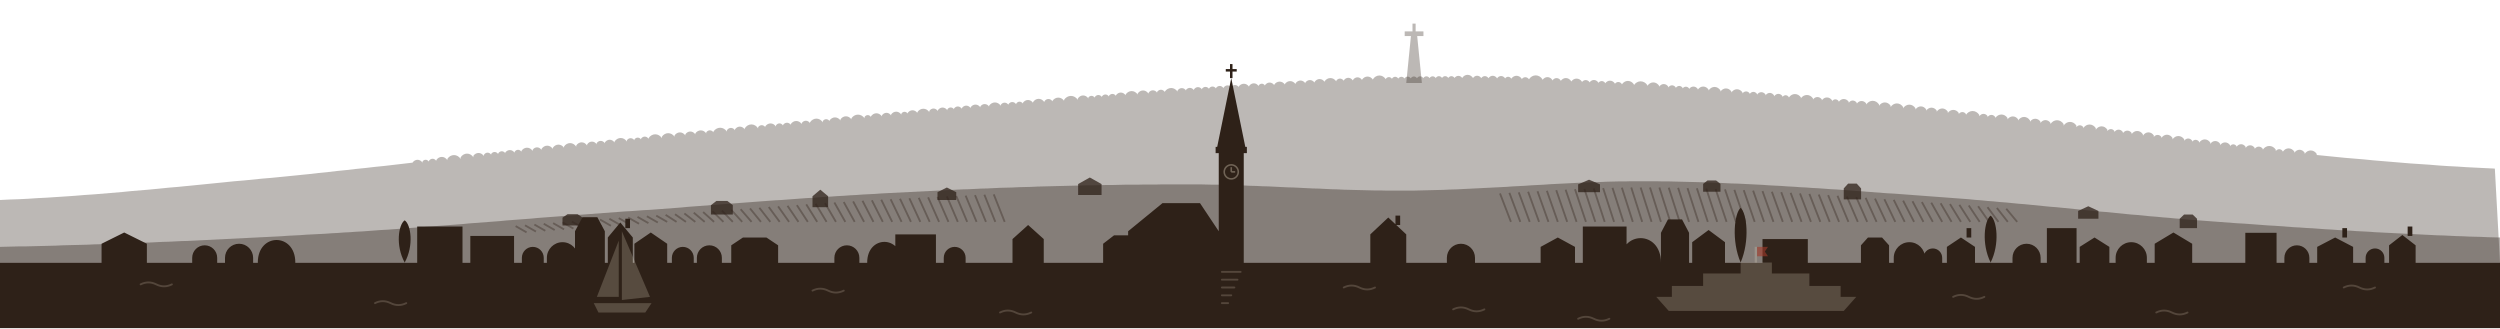
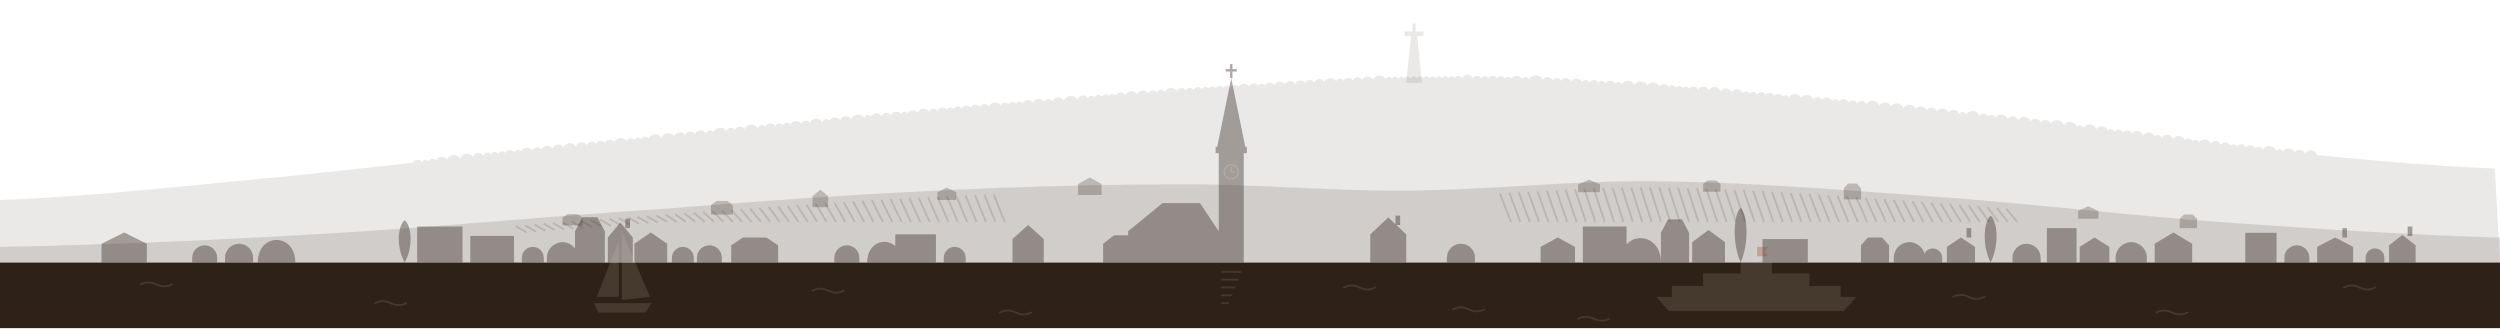
<svg xmlns="http://www.w3.org/2000/svg" viewBox="0 0 1600 210" preserveAspectRatio="xMidYMax slice">
-   <path d="M0,128 L0,128 L6,127.7 L12,127.5 L18,127.2 L24,126.8 L30,126.5 L36,126.1 L42,125.7 L48,125.3 L54,124.8 L60,124.4 L66,123.9 L72,123.4 L78,122.9 L84,122.3 L90,121.8 L96,121.3 L102,120.7 L108,120.1 L114,119.6 L120,119 L126,118.4 L132,117.8 L138,117.2 L144,116.6 L150,116 L156,115.5 L162,114.9 L168,114.3 L174,113.8 L180,113.2 L186,112.6 L192,112 L198,111.4 L204,110.7 L210,110.1 L216,109.4 L222,108.8 L228,108.1 L234,107.5 L240,106.8 L246,106.2 L252,105.5 L258,104.8 L264,104.1 a4,4.6 0 0 1 6.4,0 L270.4,103.4 a2.5,2.9 0 0 1 4,0 L274.5,103 a2.9,3.4 0 0 1 4.7,0 L279.2,102.5 a4.4,5.1 0 0 1 7.1,0 L286.3,101.7 a5.3,6.1 0 0 1 8.5,0 L294.8,100.7 a5.1,5.9 0 0 1 8.2,0 L302.9,99.8 a4.2,4.8 0 0 1 6.7,0 L309.7,99.1 a2.9,3.4 0 0 1 4.7,0 L314.3,98.6 a2.8,3.3 0 0 1 4.5,0 L318.9,98.1 a2.8,3.2 0 0 1 4.5,0 L323.3,97.7 a3.8,4.3 0 0 1 6,0 L329.4,97.1 a2.7,3.1 0 0 1 4.3,0 L333.7,96.6 a4.5,5.2 0 0 1 7.2,0 L340.9,95.9 a3.5,4 0 0 1 5.6,0 L346.6,95.3 a4.5,5.2 0 0 1 7.2,0 L353.8,94.6 a4.5,5.1 0 0 1 7.2,0 L360.9,93.9 a4.9,5.7 0 0 1 7.9,0 L368.8,93.1 a4.3,5 0 0 1 6.9,0 L375.8,92.4 a3.8,4.4 0 0 1 6.1,0 L381.8,91.7 a3.3,3.8 0 0 1 5.3,0 L387.1,91.2 a3.9,4.5 0 0 1 6.2,0 L393.3,90.6 a4.9,5.6 0 0 1 7.9,0 L401.2,89.8 a3,3.4 0 0 1 4.8,0 L406,89.3 a2.7,3.1 0 0 1 4.3,0 L410.2,88.9 a3,3.5 0 0 1 4.9,0 L415.1,88.4 a5.3,6.1 0 0 1 8.5,0 L423.6,87.5 a5.1,5.8 0 0 1 8.1,0 L431.7,86.7 a4.3,4.9 0 0 1 6.9,0 L438.6,86 a4,4.6 0 0 1 6.4,0 L445,85.4 a4.4,5 0 0 1 7,0 L452,84.7 a2.9,3.3 0 0 1 4.6,0 L456.6,84.2 a5.4,6.2 0 0 1 8.6,0 L465.2,83.4 a3.2,3.7 0 0 1 5.2,0 L470.4,82.8 a3.9,4.5 0 0 1 6.2,0 L476.6,82.2 a5.3,6.2 0 0 1 8.6,0 L485.2,81.4 a2.9,3.3 0 0 1 4.6,0 L489.7,81 a4.3,5 0 0 1 6.9,0 L496.6,80.3 a2.8,3.3 0 0 1 4.5,0 L501.2,79.9 a3.1,3.5 0 0 1 4.9,0 L506.1,79.4 a4.4,5 0 0 1 7,0 L513.1,78.8 a3.3,3.8 0 0 1 5.3,0 L518.4,78.3 a5.1,5.9 0 0 1 8.2,0 L526.6,77.5 a2.7,3.1 0 0 1 4.3,0 L530.9,77.1 a4.4,5 0 0 1 7,0 L537.9,76.4 a4.4,5 0 0 1 7,0 L544.9,75.7 a5.3,6 0 0 1 8.4,0 L553.3,74.9 a2.5,2.9 0 0 1 4.1,0 L557.4,74.5 a4.4,5.1 0 0 1 7,0 L564.4,73.9 a3.7,4.3 0 0 1 5.9,0 L570.3,73.3 a4.1,4.7 0 0 1 6.5,0 L576.9,72.7 a2.5,2.9 0 0 1 4,0 L580.9,72.3 a3.9,4.4 0 0 1 6.2,0 L587.1,71.8 a4.8,5.5 0 0 1 7.7,0 L594.7,71.1 a3.4,4 0 0 1 5.5,0 L600.2,70.6 a3.8,4.4 0 0 1 6.1,0 L606.3,70 a2.7,3.1 0 0 1 4.3,0 L610.5,69.6 a3.1,3.6 0 0 1 5,0 L615.6,69.2 a3.5,4 0 0 1 5.6,0 L621.2,68.7 a3.9,4.5 0 0 1 6.2,0 L627.4,68.2 a3.5,4 0 0 1 5.6,0 L633,67.7 a4.7,5.4 0 0 1 7.5,0 L640.5,67.1 a3.1,3.6 0 0 1 4.9,0 L645.4,66.7 a3.1,3.6 0 0 1 4.9,0 L650.4,66.3 a2.6,3 0 0 1 4.2,0 L654.6,65.9 a4.1,4.7 0 0 1 6.6,0 L661.1,65.4 a4.5,5.2 0 0 1 7.3,0 L668.4,64.9 a3.2,3.7 0 0 1 5.2,0 L673.6,64.5 a4.7,5.3 0 0 1 7.4,0 L681,63.9 a5.5,6.3 0 0 1 8.8,0 L689.8,63.1 a4.2,4.9 0 0 1 6.8,0 L696.5,62.5 a2.6,3 0 0 1 4.1,0 L700.7,62.1 a2.8,3.2 0 0 1 4.5,0 L705.2,61.8 a2.8,3.3 0 0 1 4.5,0 L709.7,61.4 a2.8,3.2 0 0 1 4.5,0 L714.2,61 a3.9,4.5 0 0 1 6.2,0 L720.4,60.5 a4.8,5.5 0 0 1 7.7,0 L728.1,59.9 a4.3,5 0 0 1 6.9,0 L735.1,59.4 a3.4,3.9 0 0 1 5.5,0 L740.5,58.9 a3.1,3.6 0 0 1 5,0 L745.5,58.6 a5.1,5.8 0 0 1 8.1,0 L753.6,58 a3.4,3.9 0 0 1 5.5,0 L759,57.6 a3.2,3.6 0 0 1 5,0 L764.1,57.3 a3.2,3.7 0 0 1 5.2,0 L769.2,56.9 a2.9,3.3 0 0 1 4.6,0 L773.8,56.6 a2.8,3.2 0 0 1 4.4,0 L778.2,56.4 a3,3.5 0 0 1 4.8,0 L783.1,56.1 a3.2,3.7 0 0 1 5.1,0 L788.1,55.7 a2.9,3.3 0 0 1 4.6,0 L792.7,55.5 a4.2,4.8 0 0 1 6.7,0 L799.4,55.1 a3.8,4.4 0 0 1 6.1,0 L805.5,54.8 a2.5,2.9 0 0 1 4.1,0 L809.6,54.5 a3.7,4.2 0 0 1 5.9,0 L815.5,54.2 a4.3,4.9 0 0 1 6.9,0 L822.3,53.8 a4.3,4.9 0 0 1 6.8,0 L829.2,53.3 a3.9,4.5 0 0 1 6.2,0 L835.4,52.9 a3.7,4.2 0 0 1 5.9,0 L841.3,52.5 a4,4.6 0 0 1 6.5,0 L847.7,52.1 a4.7,5.4 0 0 1 7.5,0 L855.2,51.7 a3,3.5 0 0 1 4.8,0 L860,51.5 a3.6,4.2 0 0 1 5.8,0 L865.9,51.2 a3.6,4.2 0 0 1 5.8,0 L871.7,51 a4.4,5.1 0 0 1 7,0 L878.7,50.7 a5.1,5.9 0 0 1 8.2,0 L886.9,50.5 a2.5,2.9 0 0 1 4,0 L890.9,50.3 a2.5,2.9 0 0 1 4,0 L894.9,50.3 a2.5,2.9 0 0 1 4,0 L898.9,50.2 a2.5,2.9 0 0 1 4,0 L902.9,50.1 a2.5,2.9 0 0 1 4,0 L906.9,50 a2.5,2.9 0 0 1 4,0 L910.9,50 a2.5,2.9 0 0 1 4,0 L914.9,50 a2.5,2.9 0 0 1 4,0 L918.9,49.9 a2.5,2.9 0 0 1 4,0 L922.9,49.9 a2.5,2.9 0 0 1 4,0 L926.9,49.9 a2.5,2.9 0 0 1 4,0 L930.9,49.9 a3.1,3.5 0 0 1 4.9,0 L935.8,49.9 a4.3,5 0 0 1 6.9,0 L942.7,50 a3.3,3.8 0 0 1 5.3,0 L948,50 a2.9,3.3 0 0 1 4.6,0 L952.6,50.1 a3.4,3.9 0 0 1 5.5,0 L958.1,50.2 a3.2,3.7 0 0 1 5.2,0 L963.2,50.3 a2.5,2.9 0 0 1 4,0 L967.2,50.4 a4.2,4.8 0 0 1 6.7,0 L973.9,50.7 a2.9,3.3 0 0 1 4.6,0 L978.5,50.8 a5.4,6.3 0 0 1 8.7,0 L987.2,51.2 a3.9,4.5 0 0 1 6.3,0 L993.5,51.6 a3.3,3.8 0 0 1 5.4,0 L998.8,51.9 a4.2,4.9 0 0 1 6.7,0 L1005.6,52.2 a4.3,4.9 0 0 1 6.8,0 L1012.4,52.6 a3.1,3.5 0 0 1 4.9,0 L1017.3,52.8 a3.5,4 0 0 1 5.6,0 L1022.9,53.1 a2.8,3.2 0 0 1 4.4,0 L1027.3,53.4 a3.9,4.5 0 0 1 6.2,0 L1033.5,53.7 a2.8,3.2 0 0 1 4.4,0 L1038,54 a4.8,5.5 0 0 1 7.7,0 L1045.7,54.5 a5.4,6.2 0 0 1 8.6,0 L1054.3,55 a4.7,5.5 0 0 1 7.6,0 L1061.9,55.5 a3.6,4.2 0 0 1 5.8,0 L1067.7,56 a3,3.5 0 0 1 4.8,0 L1072.5,56.3 a2.7,3.1 0 0 1 4.4,0 L1076.9,56.6 a2.6,2.9 0 0 1 4.1,0 L1081,57 a3.5,4 0 0 1 5.6,0 L1086.6,57.4 a4.3,5 0 0 1 6.9,0 L1093.5,57.9 a4.7,5.5 0 0 1 7.6,0 L1101.1,58.6 a4.4,5.1 0 0 1 7,0 L1108.1,59.2 a4.4,5.1 0 0 1 7.1,0 L1115.2,59.8 a2.9,3.3 0 0 1 4.6,0 L1119.8,60.2 a2.9,3.4 0 0 1 4.7,0 L1124.5,60.6 a3.4,3.9 0 0 1 5.5,0 L1129.9,61.1 a3.4,4 0 0 1 5.5,0 L1135.5,61.6 a3.3,3.8 0 0 1 5.3,0 L1140.8,62.1 a2.5,2.9 0 0 1 4,0 L1144.9,62.4 a4.8,5.5 0 0 1 7.7,0 L1152.5,63 a4.9,5.6 0 0 1 7.8,0 L1160.3,63.7 a3.6,4.1 0 0 1 5.7,0 L1166,64.2 a4.1,4.7 0 0 1 6.5,0 L1172.5,64.8 a2.7,3.1 0 0 1 4.3,0 L1176.8,65.2 a4,4.6 0 0 1 6.4,0 L1183.2,65.8 a3.2,3.7 0 0 1 5.1,0 L1188.4,66.3 a3.8,4.3 0 0 1 6,0 L1194.4,66.9 a5.1,5.9 0 0 1 8.2,0 L1202.6,67.7 a4.6,5.3 0 0 1 7.4,0 L1210,68.5 a5,5.8 0 0 1 8,0 L1218,69.3 a4.9,5.7 0 0 1 7.9,0 L1225.9,70.1 a4.3,5 0 0 1 6.9,0 L1232.8,70.8 a4.2,4.8 0 0 1 6.7,0 L1239.5,71.5 a4.4,5.1 0 0 1 7.1,0 L1246.6,72.3 a4.4,5 0 0 1 7,0 L1253.6,73 a2.9,3.3 0 0 1 4.6,0 L1258.2,73.5 a5.3,6.1 0 0 1 8.5,0 L1266.8,74.4 a3.3,3.8 0 0 1 5.3,0 L1272,75 a3.1,3.6 0 0 1 5,0 L1277,75.5 a4.9,5.6 0 0 1 7.8,0 L1284.8,76.4 a4.3,4.9 0 0 1 6.8,0 L1291.6,77.1 a4.7,5.5 0 0 1 7.6,0 L1299.2,77.9 a4.2,4.8 0 0 1 6.7,0 L1305.9,78.7 a4,4.6 0 0 1 6.4,0 L1312.3,79.4 a5.2,6 0 0 1 8.4,0 L1320.7,80.4 a5.1,5.9 0 0 1 8.2,0 L1328.9,81.4 a2.8,3.2 0 0 1 4.4,0 L1333.3,82 a5,5.8 0 0 1 8,0 L1341.3,83 a4.6,5.3 0 0 1 7.4,0 L1348.7,83.9 a2.8,3.2 0 0 1 4.5,0 L1353.2,84.5 a3.4,3.9 0 0 1 5.4,0 L1358.7,85.2 a3.5,4 0 0 1 5.6,0 L1364.2,85.9 a4.5,5.2 0 0 1 7.2,0 L1371.5,86.8 a4.3,5 0 0 1 7,0 L1378.4,87.7 a3.1,3.5 0 0 1 4.9,0 L1383.3,88.3 a4.4,5.1 0 0 1 7.1,0 L1390.4,89.2 a4.7,5.4 0 0 1 7.5,0 L1397.9,90.1 a3.2,3.7 0 0 1 5.1,0 L1403,90.7 a2.8,3.2 0 0 1 4.4,0 L1407.5,91.3 a4.4,5.1 0 0 1 7.1,0 L1414.6,92.1 a3.9,4.5 0 0 1 6.3,0 L1420.9,92.9 a4,4.6 0 0 1 6.3,0 L1427.2,93.6 a2.6,3 0 0 1 4.2,0 L1431.4,94 a3.6,4.2 0 0 1 5.8,0 L1437.2,94.7 a3.6,4.2 0 0 1 5.8,0 L1443,95.3 a3.3,3.8 0 0 1 5.2,0 L1448.2,95.8 a5.2,6 0 0 1 8.3,0 L1456.5,96.7 a2.8,3.2 0 0 1 4.4,0 L1461,97.1 a4.6,5.3 0 0 1 7.4,0 L1468.4,97.8 a4.1,4.8 0 0 1 6.6,0 L1475,98.5 a4.8,5.5 0 0 1 7.7,0 L1482.7,99.2 L1488.7,99.8 L1494.7,100.4 L1500.7,101 L1506.7,101.5 L1512.7,102 L1518.7,102.6 L1524.7,103.1 L1530.7,103.6 L1536.7,104.1 L1542.7,104.6 L1548.7,105 L1554.7,105.4 L1560.7,105.9 L1566.7,106.3 L1572.7,106.6 L1578.7,107 L1584.7,107.3 L1590.7,107.6 L1596.7,107.9 L1600,168 L0,168 Z" fill="#2e2118" fill-opacity=".32" />
-   <path d="M900,53.1 L903,23.1 L907,23.1 L910,53.1 Z M899,23.1 h12 v-3 h-12 Z M904,20.1 v-5 h2 v5 Z" fill="#2e2118" fill-opacity=".32" />
-   <path d="M0,158 L4,157.9 L8,157.8 L12,157.7 L16,157.7 L20,157.6 L24,157.5 L28,157.4 L32,157.3 L36,157.2 L40,157 L44,156.9 L48,156.8 L52,156.7 L56,156.6 L60,156.4 L64,156.3 L68,156.2 L72,156 L76,155.9 L80,155.8 L84,155.6 L88,155.5 L92,155.3 L96,155.2 L100,155 L104,154.8 L108,154.7 L112,154.5 L116,154.3 L120,154.2 L124,154 L128,153.8 L132,153.6 L136,153.4 L140,153.2 L144,153 L148,152.8 L152,152.6 L156,152.4 L160,152.2 L164,152 L168,151.8 L172,151.6 L176,151.4 L180,151.2 L184,150.9 L188,150.7 L192,150.5 L196,150.2 L200,150 L204,149.8 L208,149.6 L212,149.3 L216,149.1 L220,148.8 L224,148.6 L228,148.3 L232,148.1 L236,147.8 L240,147.5 L244,147.2 L248,147 L252,146.7 L256,146.4 L260,146.1 L264,145.8 L268,145.5 L272,145.2 L276,144.9 L280,144.6 L284,144.3 L288,144 L292,143.7 L296,143.4 L300,143 L304,142.7 L308,142.4 L312,142.1 L316,141.8 L320,141.5 L324,141.1 L328,140.8 L332,140.5 L336,140.2 L340,139.9 L344,139.5 L348,139.2 L352,138.9 L356,138.6 L360,138.3 L364,138 L368,137.7 L372,137.4 L376,137.1 L380,136.8 L384,136.5 L388,136.2 L392,135.9 L396,135.6 L400,135.3 L404,135.1 L408,134.8 L412,134.5 L416,134.3 L420,134 L424,133.7 L428,133.4 L432,133.1 L436,132.8 L440,132.4 L444,132.1 L448,131.8 L452,131.5 L456,131.2 L460,130.9 L464,130.6 L468,130.3 L472,130 L476,129.7 L480,129.4 L484,129.1 L488,128.8 L492,128.5 L496,128.2 L500,128 L504,127.7 L508,127.4 L512,127.1 L516,126.8 L520,126.6 L524,126.3 L528,126 L532,125.8 L536,125.5 L540,125.3 L544,125 L548,124.8 L552,124.5 L556,124.3 L560,124.1 L564,123.8 L568,123.6 L572,123.4 L576,123.2 L580,123 L584,122.8 L588,122.6 L592,122.4 L596,122.2 L600,122 L604,121.8 L608,121.6 L612,121.4 L616,121.2 L620,121.1 L624,120.9 L628,120.7 L632,120.6 L636,120.4 L640,120.2 L644,120.1 L648,120 L652,119.8 L656,119.7 L660,119.6 L664,119.4 L668,119.3 L672,119.2 L676,119.1 L680,119 L684,118.9 L688,118.8 L692,118.7 L696,118.6 L700,118.6 L704,118.5 L708,118.4 L712,118.4 L716,118.3 L720,118.2 L724,118.2 L728,118.2 L732,118.1 L736,118.1 L740,118.1 L744,118 L748,118 L752,118 L756,118 L760,118 L764,118 L768,118 L772,118.1 L776,118.2 L780,118.2 L784,118.3 L788,118.4 L792,118.6 L796,118.7 L800,118.9 L804,119 L808,119.2 L812,119.3 L816,119.5 L820,119.7 L824,119.9 L828,120 L832,120.2 L836,120.4 L840,120.6 L844,120.7 L848,120.9 L852,121.1 L856,121.2 L860,121.4 L864,121.5 L868,121.6 L872,121.7 L876,121.8 L880,121.9 L884,121.9 L888,122 L892,122 L896,122 L900,122 L904,122 L908,121.9 L912,121.8 L916,121.7 L920,121.6 L924,121.5 L928,121.3 L932,121.2 L936,121 L940,120.8 L944,120.6 L948,120.4 L952,120.2 L956,120 L960,119.8 L964,119.6 L968,119.3 L972,119.1 L976,118.9 L980,118.6 L984,118.4 L988,118.2 L992,117.9 L996,117.7 L1000,117.5 L1004,117.3 L1008,117.1 L1012,116.9 L1016,116.8 L1020,116.6 L1024,116.5 L1028,116.3 L1032,116.2 L1036,116.1 L1040,116.1 L1044,116 L1048,116 L1052,116 L1056,116 L1060,116 L1064,116.1 L1068,116.1 L1072,116.2 L1076,116.3 L1080,116.4 L1084,116.5 L1088,116.6 L1092,116.7 L1096,116.9 L1100,117 L1104,117.2 L1108,117.4 L1112,117.5 L1116,117.7 L1120,117.9 L1124,118.1 L1128,118.3 L1132,118.6 L1136,118.8 L1140,119 L1144,119.3 L1148,119.5 L1152,119.8 L1156,120 L1160,120.3 L1164,120.5 L1168,120.8 L1172,121.1 L1176,121.3 L1180,121.6 L1184,121.9 L1188,122.2 L1192,122.5 L1196,122.8 L1200,123.1 L1204,123.4 L1208,123.7 L1212,123.9 L1216,124.2 L1220,124.5 L1224,124.8 L1228,125.1 L1232,125.4 L1236,125.7 L1240,126 L1244,126.3 L1248,126.6 L1252,126.9 L1256,127.2 L1260,127.5 L1264,127.9 L1268,128.2 L1272,128.6 L1276,128.9 L1280,129.3 L1284,129.6 L1288,130 L1292,130.4 L1296,130.7 L1300,131.1 L1304,131.5 L1308,131.9 L1312,132.3 L1316,132.6 L1320,133 L1324,133.4 L1328,133.8 L1332,134.2 L1336,134.6 L1340,135 L1344,135.4 L1348,135.7 L1352,136.1 L1356,136.5 L1360,136.9 L1364,137.3 L1368,137.6 L1372,138 L1376,138.4 L1380,138.7 L1384,139.1 L1388,139.4 L1392,139.8 L1396,140.1 L1400,140.5 L1404,140.8 L1408,141.1 L1412,141.4 L1416,141.7 L1420,142 L1424,142.3 L1428,142.6 L1432,142.9 L1436,143.1 L1440,143.4 L1444,143.7 L1448,144 L1452,144.3 L1456,144.5 L1460,144.8 L1464,145.1 L1468,145.4 L1472,145.6 L1476,145.9 L1480,146.1 L1484,146.4 L1488,146.7 L1492,146.9 L1496,147.2 L1500,147.4 L1504,147.6 L1508,147.9 L1512,148.1 L1516,148.3 L1520,148.6 L1524,148.8 L1528,149 L1532,149.2 L1536,149.4 L1540,149.6 L1544,149.8 L1548,150 L1552,150.2 L1556,150.4 L1560,150.6 L1564,150.7 L1568,150.9 L1572,151.1 L1576,151.2 L1580,151.4 L1584,151.5 L1588,151.6 L1592,151.8 L1596,151.9 L1600,152 L1600,168 L0,168 Z" fill="#2e2118" fill-opacity=".38" />
-   <path d="M330,144.7 l7,4 M336,144.2 l7,4 M342,143.7 l7,4 M348,143.2 l7,4 M354,142.8 l7,4 M360,142.3 l7,4 M366,141.8 l7,4 M372,141.4 l7,4 M378,140.9 l7,4 M384,140.5 l7,4 M390,140 l7,4 M396,139.6 l7,4 M402,139.2 l7,4 M408,138.8 l7,4 M414,138.4 l7,4 M420,138 l7,4 M426,137.5 l7,4.5 M432,137.1 l7,4.9 M438,136.6 l7,5.4 M444,136.1 l7,5.9 M450,135.7 l7,6.3 M456,135.2 l7,6.8 M462,134.8 l7,7.2 M468,134.3 l7,7.7 M474,133.9 l7,8.1 M480,133.4 l7,8.6 M486,133 l7,9 M492,132.5 l7,9.5 M498,132.1 l7,9.9 M504,131.7 l7,10.3 M510,131.3 l7,10.7 M516,130.8 l7,11.2 M522,130.4 l7,11.6 M528,130 l7,12 M534,129.6 l7,12.4 M540,129.3 l7,12.7 M546,128.9 l7,13.1 M552,128.5 l7,13.5 M558,128.2 l7,13.8 M564,127.8 l7,14.2 M570,127.5 l7,14.5 M576,127.2 l7,14.8 M582,126.9 l7,15.1 M588,126.6 l7,15.4 M594,126.3 l7,15.7 M600,126 l7,16 M606,125.7 l7,16.3 M612,125.4 l7,16.6 M618,125.2 l7,16.8 M624,124.9 l7,17.1 M630,124.6 l7,17.4 M636,124.4 l7,17.6 M960,123.8 l7,18.2 M966,123.4 l7,18.6 M972,123.1 l7,18.9 M978,122.7 l7,19.3 M984,122.4 l7,19.6 M990,122.1 l7,19.9 M996,121.7 l7,20.3 M1002,121.4 l7,20.6 M1008,121.1 l7,20.9 M1014,120.9 l7,21.1 M1020,120.6 l7,21.4 M1026,120.4 l7,21.6 M1032,120.2 l7,21.8 M1038,120.1 l7,21.9 M1044,120 l7,22 M1050,120 l7,22 M1056,120 l7,22 M1062,120 l7,22 M1068,120.1 l7,21.9 M1074,120.2 l7,21.8 M1080,120.4 l7,21.6 M1086,120.5 l7,21.5 M1092,120.7 l7,21.3 M1098,121 l7,21 M1104,121.2 l7,20.8 M1110,121.5 l7,20.5 M1116,121.7 l7,20.3 M1122,122 l7,20 M1128,122.3 l7,19.7 M1134,122.7 l7,19.3 M1140,123 l7,19 M1146,123.4 l7,18.6 M1152,123.8 l7,18.2 M1158,124.1 l7,17.9 M1164,124.5 l7,17.5 M1170,124.9 l7,17.1 M1176,125.3 l7,16.7 M1182,125.8 l7,16.2 M1188,126.2 l7,15.8 M1194,126.6 l7,15.4 M1200,127.1 l7,14.9 M1206,127.5 l7,14.5 M1212,127.9 l7,14.1 M1218,128.4 l7,13.6 M1224,128.8 l7,13.2 M1230,129.3 l7,12.7 M1236,129.7 l7,12.3 M1242,130.1 l7,11.9 M1248,130.6 l7,11.4 M1254,131.1 l7,10.9 M1260,131.5 l7,10.5 M1266,132 l7,10 M1272,132.6 l7,9.4 M1278,133.1 l7,8.9 M1284,133.6 l7,8.4" stroke="#2e2118" stroke-opacity=".35" stroke-width="1.2" fill="none" />
-   <path d="M360,144.3 v-5 l3.2,-2.2 h6.5 l3.2,2.2 v5 Z M455,137.3 v-6 l3.5,-2.7 h7 l3.5,2.7 v6 Z M520,132.6 v-7 l5,-4.2 l5,4.2 v7 Z M600,128 v-5 l6,-3 l6,3 v5 Z M690,124.8 v-7 l7.5,-4.2 l7.5,4.2 v7 Z M1010,123 v-5 l7,-3 l7,3 v5 Z M1090,122.7 v-5 l2.8,-2.2 h5.5 l2.8,2.2 v5 Z M1180,127.6 v-7 l2.8,-3.1 h5.5 l2.8,3.1 v7 Z M1330,140 v-5 l6.5,-3 l6.5,3 v5 Z M1395,146 v-6 l2.8,-2.7 h5.5 l2.8,2.7 v6 Z" fill="#2e2118" fill-opacity=".75" />
-   <path d="M65,168 v-12 l14.5,-7.2 l14.5,7.2 v12 Z M123,168 v-3 a8,8 0 0 1 16,0 v3 Z M144,168 v-3 a9,9 0 0 1 18,0 v3 Z M165,168 c0,-19.2 24,-19.2 24,0 Z M259,168 c-6,-10.8 -4,-24.3 0,-27 c4,2.7 6,16.2 0,27 Z M267,168 v-23 h29 v23 Z M301,168 v-17 h28 v17 Z M334,168 v-3 a7,7 0 0 1 14,0 v3 Z M350,168 v-3 a10,10 0 0 1 20,0 v3 Z M368,168 v-20 l4.8,-9 h9.5 l4.8,9 v20 Z M389,168 v-16 l8,-9.6 l8,9.6 v16 Z M400.2,146 v-6 h3 v6 Z M406,168 v-12 l10.5,-7.2 l10.5,7.2 v12 Z M430,168 v-3 a7,7 0 0 1 14,0 v3 Z M446,168 v-3 a8,8 0 0 1 16,0 v3 Z M468,168 v-11 l7.5,-5 h15 l7.5,5 v11 Z M534,168 v-3 a8,8 0 0 1 16,0 v3 Z M555,168 c0,-17.6 22,-17.6 22,0 Z M573,168 v-18 h26 v18 Z M604,168 v-3 a7,7 0 0 1 14,0 v3 Z M648,168 v-15 l10,-9 l10,9 v15 Z M706,168 v-12 l7,-5.4 h14 l7,5.4 v12 Z M877,168 v-18 l11.5,-10.8 l11.5,10.8 v18 Z M893.1,144 v-6 h3 v6 Z M926,168 v-3 a9,9 0 0 1 18,0 v3 Z M986,168 v-10 l11,-6 l11,6 v10 Z M1013,168 v-23 h28 v23 Z M1037,168 c0,-20.8 26,-20.8 26,0 Z M1063,168 v-19 l4.5,-8.6 h9 l4.5,8.6 v19 Z M1083,168 v-13 l10.5,-7.8 l10.5,7.8 v13 Z M1114,168 c-6,-14.0 -4,-31.5 0,-35 c4,3.5 6,21.0 0,35 Z M1128,168 v-15 h29 v15 Z M1191,168 v-11 l4.5,-5 h9 l4.5,5 v11 Z M1212,168 v-3 a10,10 0 0 1 20,0 v3 Z M1231,168 v-3 a6,6 0 0 1 12,0 v3 Z M1246,168 v-10 l9,-6 l9,6 v10 Z M1258.6,152 v-6 h3 v6 Z M1274,168 c-6,-12.0 -4,-27.0 0,-30 c4,3.0 6,18.0 0,30 Z M1288,168 v-3 a9,9 0 0 1 18,0 v3 Z M1310,168 v-22 h19 v22 Z M1331,168 v-10 l9.5,-6 l9.5,6 v10 Z M1354,168 v-3 a10,10 0 0 1 20,0 v3 Z M1379,168 v-12 l12,-7.2 l12,7.2 v12 Z M1437,168 v-19 h20 v19 Z M1462,168 v-3 a8,8 0 0 1 16,0 v3 Z M1483,168 v-10 l11.5,-6 l11.5,6 v10 Z M1499.1,152 v-6 h3 v6 Z M1514,168 v-3 a6,6 0 0 1 12,0 v3 Z M1529,168 v-11 l8.5,-6.6 l8.5,6.6 v11 Z M1540.9,151 v-6 h3 v6 Z M722,168 v-20 l22,-18 h24 l12,18 v20 Z M780,168 v-70 h16 v70 Z M778,98 h20 v-4 h-20 Z M779,94 L788,50 L797,94 Z M0,168 H1600 V210 H0 Z" fill="#2e2118" />
-   <path d="M788,50 v-9 M784.5,45 h7" stroke="#2e2118" stroke-width="1.6" fill="none" />
-   <path d="M788,110 m-4.5,0 a4.5,4.5 0 1 0 9,0 a4.5,4.5 0 1 0 -9,0 M788,110 v-3 M788,110 h2.5" stroke="#ebe0ca" stroke-opacity=".35" stroke-width="1" fill="none" />
-   <path d="M90,182 q5,-2.5 10,0 t10,0 M240,194 q5,-2.5 10,0 t10,0 M520,186 q5,-2.5 10,0 t10,0 M640,200 q5,-2.5 10,0 t10,0 M860,184 q5,-2.5 10,0 t10,0 M930,198 q5,-2.5 10,0 t10,0 M1250,190 q5,-2.5 10,0 t10,0 M1380,200 q5,-2.5 10,0 t10,0 M1500,184 q5,-2.5 10,0 t10,0 M1010,204 q5,-2.5 10,0 t10,0 M782,174 h12 M782,179 h10 M782,184 h8 M782,189 h6 M782,194 h4" stroke="#ebe0ca" stroke-opacity=".2" stroke-width="1.2" stroke-linecap="round" fill="none" />
-   <path d="M1060,190 l8,9 h112 l8,-9 Z M1070,190 v-7 h108 v7 Z M1090,183 v-8 h68 v8 Z M1114,175 v-7 h20 v7 Z M1123,168 v-10 h1.5 v10 Z M380,194 l3,6 h30 l4,-6 Z M398,192 V148 L416,190 Z M396,154 L382,190 H396 Z" fill="#ebe0ca" fill-opacity=".22" />
-   <path d="M1124.5,158 h7 l-2,3 l2,3 h-7 Z" fill="#a33b2a" fill-opacity=".6" />
+   <path d="M0,128 L0,128 L6,127.7 L12,127.5 L18,127.2 L24,126.8 L30,126.5 L36,126.1 L42,125.7 L48,125.3 L54,124.8 L60,124.4 L66,123.9 L72,123.4 L78,122.9 L84,122.3 L90,121.8 L96,121.3 L102,120.7 L108,120.1 L114,119.6 L120,119 L126,118.4 L132,117.8 L138,117.2 L144,116.6 L150,116 L156,115.5 L162,114.9 L168,114.3 L174,113.8 L180,113.2 L186,112.6 L192,112 L198,111.4 L204,110.7 L210,110.1 L216,109.4 L222,108.8 L228,108.1 L234,107.5 L240,106.8 L246,106.2 L252,105.5 L258,104.8 L264,104.1 a4,4.6 0 0 1 6.4,0 L270.4,103.4 a2.5,2.9 0 0 1 4,0 L274.5,103 a2.9,3.4 0 0 1 4.7,0 L279.2,102.5 a4.4,5.1 0 0 1 7.1,0 L286.3,101.7 a5.3,6.1 0 0 1 8.5,0 L294.8,100.7 a5.1,5.9 0 0 1 8.2,0 L302.9,99.8 a4.2,4.8 0 0 1 6.7,0 L309.7,99.1 a2.9,3.4 0 0 1 4.7,0 L314.3,98.6 a2.8,3.3 0 0 1 4.5,0 L318.9,98.1 a2.8,3.2 0 0 1 4.5,0 L323.3,97.7 a3.8,4.3 0 0 1 6,0 L329.4,97.1 a2.7,3.1 0 0 1 4.3,0 L333.7,96.6 a4.5,5.2 0 0 1 7.2,0 L340.9,95.9 a3.5,4 0 0 1 5.6,0 L346.6,95.3 a4.5,5.2 0 0 1 7.2,0 L353.8,94.6 a4.5,5.1 0 0 1 7.2,0 L360.9,93.9 a4.9,5.7 0 0 1 7.9,0 L368.8,93.1 a4.3,5 0 0 1 6.9,0 L375.8,92.4 a3.8,4.4 0 0 1 6.1,0 L381.8,91.7 a3.3,3.8 0 0 1 5.3,0 L387.1,91.2 a3.9,4.5 0 0 1 6.2,0 L393.3,90.6 a4.9,5.6 0 0 1 7.9,0 L401.2,89.8 a3,3.4 0 0 1 4.8,0 L406,89.3 a2.7,3.1 0 0 1 4.3,0 L410.2,88.9 a3,3.5 0 0 1 4.9,0 L415.1,88.4 a5.3,6.1 0 0 1 8.5,0 L423.6,87.5 a5.1,5.8 0 0 1 8.1,0 L431.7,86.7 a4.3,4.9 0 0 1 6.9,0 L438.6,86 a4,4.6 0 0 1 6.4,0 L445,85.4 a4.4,5 0 0 1 7,0 L452,84.7 a2.9,3.3 0 0 1 4.6,0 L456.6,84.2 a5.4,6.2 0 0 1 8.6,0 L465.2,83.4 a3.2,3.7 0 0 1 5.2,0 L470.4,82.8 a3.9,4.5 0 0 1 6.2,0 L476.6,82.2 a5.3,6.2 0 0 1 8.6,0 L485.2,81.4 a2.9,3.3 0 0 1 4.6,0 L489.7,81 a4.3,5 0 0 1 6.9,0 L496.6,80.3 a2.8,3.3 0 0 1 4.5,0 L501.2,79.9 a3.1,3.5 0 0 1 4.9,0 L506.1,79.4 a4.4,5 0 0 1 7,0 L513.1,78.8 a3.3,3.8 0 0 1 5.3,0 L518.4,78.3 a5.1,5.9 0 0 1 8.2,0 L526.6,77.5 a2.7,3.1 0 0 1 4.3,0 L530.9,77.1 a4.4,5 0 0 1 7,0 L537.9,76.4 a4.4,5 0 0 1 7,0 L544.9,75.7 a5.3,6 0 0 1 8.4,0 L553.3,74.9 a2.5,2.9 0 0 1 4.1,0 L557.4,74.5 a4.4,5.1 0 0 1 7,0 L564.4,73.9 a3.7,4.3 0 0 1 5.9,0 L570.3,73.3 a4.1,4.7 0 0 1 6.5,0 L576.9,72.7 a2.5,2.9 0 0 1 4,0 L580.9,72.3 a3.9,4.4 0 0 1 6.2,0 L587.1,71.8 a4.8,5.5 0 0 1 7.7,0 L594.7,71.1 a3.4,4 0 0 1 5.5,0 L600.2,70.6 a3.8,4.4 0 0 1 6.1,0 L606.3,70 a2.7,3.1 0 0 1 4.3,0 L610.5,69.6 a3.1,3.6 0 0 1 5,0 L615.6,69.2 a3.5,4 0 0 1 5.6,0 L621.2,68.7 a3.9,4.5 0 0 1 6.2,0 L627.4,68.2 a3.5,4 0 0 1 5.6,0 L633,67.7 a4.7,5.4 0 0 1 7.5,0 L640.5,67.1 a3.1,3.6 0 0 1 4.9,0 L645.4,66.7 a3.1,3.6 0 0 1 4.9,0 L650.4,66.3 a2.6,3 0 0 1 4.2,0 L654.6,65.9 a4.1,4.7 0 0 1 6.6,0 L661.1,65.4 a4.5,5.2 0 0 1 7.3,0 L668.4,64.9 a3.2,3.7 0 0 1 5.2,0 L673.6,64.5 a4.7,5.3 0 0 1 7.4,0 L681,63.9 a5.5,6.3 0 0 1 8.8,0 L689.8,63.1 a4.2,4.9 0 0 1 6.8,0 L696.5,62.5 a2.6,3 0 0 1 4.1,0 L700.7,62.1 a2.8,3.2 0 0 1 4.5,0 L705.2,61.8 a2.8,3.3 0 0 1 4.5,0 L709.7,61.4 a2.8,3.2 0 0 1 4.5,0 L714.2,61 a3.9,4.5 0 0 1 6.2,0 L720.4,60.5 a4.8,5.5 0 0 1 7.7,0 L728.1,59.9 a4.3,5 0 0 1 6.9,0 L735.1,59.4 a3.4,3.9 0 0 1 5.5,0 L740.5,58.9 a3.1,3.6 0 0 1 5,0 L745.5,58.6 a5.1,5.8 0 0 1 8.1,0 L753.6,58 a3.4,3.9 0 0 1 5.5,0 L759,57.6 a3.2,3.6 0 0 1 5,0 L764.1,57.3 a3.2,3.7 0 0 1 5.2,0 L769.2,56.9 a2.9,3.3 0 0 1 4.6,0 L773.8,56.6 a2.8,3.2 0 0 1 4.4,0 L778.2,56.4 a3,3.5 0 0 1 4.8,0 L783.1,56.1 a3.2,3.7 0 0 1 5.1,0 L788.1,55.7 a2.9,3.3 0 0 1 4.6,0 L792.7,55.5 a4.2,4.8 0 0 1 6.7,0 L799.4,55.1 a3.8,4.4 0 0 1 6.1,0 L805.5,54.8 a2.5,2.9 0 0 1 4.1,0 L809.6,54.5 a3.7,4.2 0 0 1 5.9,0 L815.5,54.2 a4.3,4.9 0 0 1 6.9,0 L822.3,53.8 a4.3,4.9 0 0 1 6.8,0 L829.2,53.3 a3.9,4.5 0 0 1 6.2,0 L835.4,52.9 a3.7,4.2 0 0 1 5.9,0 L841.3,52.5 a4,4.6 0 0 1 6.5,0 L847.7,52.1 a4.7,5.4 0 0 1 7.5,0 L855.2,51.7 a3,3.5 0 0 1 4.8,0 L860,51.5 a3.6,4.2 0 0 1 5.8,0 L865.9,51.2 a3.6,4.2 0 0 1 5.8,0 L871.7,51 a4.4,5.1 0 0 1 7,0 L878.7,50.7 a5.1,5.9 0 0 1 8.2,0 L886.9,50.5 a2.5,2.9 0 0 1 4,0 L890.9,50.3 a2.5,2.9 0 0 1 4,0 L894.9,50.3 a2.5,2.9 0 0 1 4,0 L898.9,50.2 a2.5,2.9 0 0 1 4,0 L902.9,50.1 a2.5,2.9 0 0 1 4,0 L906.9,50 a2.5,2.9 0 0 1 4,0 L910.9,50 a2.5,2.9 0 0 1 4,0 L914.9,50 a2.5,2.9 0 0 1 4,0 L918.9,49.9 a2.5,2.9 0 0 1 4,0 L922.9,49.9 a2.5,2.9 0 0 1 4,0 L926.9,49.9 a2.5,2.9 0 0 1 4,0 L930.9,49.9 a3.1,3.5 0 0 1 4.9,0 L935.8,49.9 a4.3,5 0 0 1 6.9,0 L942.7,50 a3.3,3.8 0 0 1 5.3,0 L948,50 a2.9,3.3 0 0 1 4.6,0 L952.6,50.1 a3.4,3.9 0 0 1 5.5,0 L958.1,50.2 a3.2,3.7 0 0 1 5.2,0 L963.2,50.3 a2.5,2.9 0 0 1 4,0 L967.2,50.4 a4.2,4.8 0 0 1 6.7,0 L973.9,50.7 a2.9,3.3 0 0 1 4.6,0 L978.5,50.8 a5.4,6.3 0 0 1 8.7,0 L987.2,51.2 a3.9,4.5 0 0 1 6.3,0 L993.5,51.6 a3.3,3.8 0 0 1 5.4,0 L998.8,51.9 a4.2,4.9 0 0 1 6.7,0 L1005.6,52.2 a4.3,4.9 0 0 1 6.8,0 L1012.4,52.6 a3.1,3.5 0 0 1 4.9,0 L1017.3,52.8 a3.5,4 0 0 1 5.6,0 L1022.9,53.1 a2.8,3.2 0 0 1 4.4,0 L1027.3,53.4 a3.9,4.5 0 0 1 6.2,0 L1033.5,53.7 a2.8,3.2 0 0 1 4.4,0 L1038,54 a4.8,5.5 0 0 1 7.7,0 L1045.7,54.5 a5.4,6.2 0 0 1 8.6,0 L1054.3,55 a4.7,5.5 0 0 1 7.6,0 L1061.9,55.5 a3.6,4.2 0 0 1 5.8,0 L1067.7,56 a3,3.5 0 0 1 4.8,0 L1072.5,56.3 a2.7,3.1 0 0 1 4.4,0 L1076.9,56.6 a2.6,2.9 0 0 1 4.1,0 L1081,57 a3.5,4 0 0 1 5.6,0 L1086.6,57.4 a4.3,5 0 0 1 6.9,0 L1093.5,57.9 a4.7,5.5 0 0 1 7.6,0 L1101.1,58.6 a4.4,5.1 0 0 1 7,0 L1108.1,59.2 a4.4,5.1 0 0 1 7.1,0 L1115.2,59.8 a2.9,3.3 0 0 1 4.6,0 L1119.8,60.2 a2.9,3.4 0 0 1 4.7,0 L1124.5,60.6 a3.4,3.9 0 0 1 5.5,0 L1129.9,61.1 a3.4,4 0 0 1 5.5,0 L1135.5,61.6 a3.3,3.8 0 0 1 5.3,0 L1140.8,62.1 a2.5,2.9 0 0 1 4,0 L1144.9,62.4 a4.8,5.5 0 0 1 7.7,0 L1152.5,63 a4.9,5.6 0 0 1 7.8,0 L1160.3,63.7 a3.6,4.1 0 0 1 5.7,0 L1166,64.2 a4.1,4.7 0 0 1 6.5,0 L1172.5,64.8 a2.7,3.1 0 0 1 4.3,0 L1176.8,65.2 a4,4.6 0 0 1 6.4,0 L1183.2,65.8 a3.2,3.7 0 0 1 5.1,0 L1188.4,66.3 a3.8,4.3 0 0 1 6,0 L1194.4,66.9 a5.1,5.9 0 0 1 8.2,0 L1202.6,67.7 a4.6,5.3 0 0 1 7.4,0 L1210,68.5 a5,5.8 0 0 1 8,0 L1218,69.3 a4.9,5.7 0 0 1 7.9,0 L1225.9,70.1 a4.3,5 0 0 1 6.9,0 L1232.8,70.8 a4.2,4.8 0 0 1 6.7,0 L1239.5,71.5 a4.4,5.1 0 0 1 7.1,0 L1246.6,72.3 a4.4,5 0 0 1 7,0 L1253.6,73 a2.9,3.3 0 0 1 4.6,0 L1258.2,73.5 a5.3,6.1 0 0 1 8.5,0 L1266.8,74.4 a3.3,3.8 0 0 1 5.3,0 L1272,75 a3.1,3.6 0 0 1 5,0 L1277,75.5 a4.9,5.6 0 0 1 7.8,0 L1284.8,76.4 a4.3,4.9 0 0 1 6.8,0 L1291.6,77.1 a4.7,5.5 0 0 1 7.6,0 L1299.2,77.9 a4.2,4.8 0 0 1 6.7,0 L1305.9,78.7 a4,4.6 0 0 1 6.4,0 L1312.3,79.4 a5.2,6 0 0 1 8.4,0 L1320.7,80.4 a5.1,5.9 0 0 1 8.2,0 L1328.9,81.4 a2.8,3.2 0 0 1 4.4,0 L1333.3,82 a5,5.8 0 0 1 8,0 L1341.3,83 a4.6,5.3 0 0 1 7.4,0 L1348.7,83.9 a2.8,3.2 0 0 1 4.5,0 L1353.2,84.5 a3.4,3.9 0 0 1 5.4,0 L1358.7,85.2 a3.5,4 0 0 1 5.6,0 L1364.2,85.9 a4.5,5.2 0 0 1 7.2,0 L1371.5,86.8 a4.3,5 0 0 1 7,0 L1378.4,87.7 a3.1,3.5 0 0 1 4.9,0 L1383.3,88.3 a4.4,5.1 0 0 1 7.1,0 L1390.4,89.2 a4.7,5.4 0 0 1 7.5,0 L1397.9,90.1 a3.2,3.7 0 0 1 5.1,0 L1403,90.7 a2.8,3.2 0 0 1 4.4,0 L1407.5,91.3 a4.4,5.1 0 0 1 7.1,0 L1414.6,92.1 a3.9,4.5 0 0 1 6.3,0 L1420.9,92.9 a4,4.6 0 0 1 6.3,0 L1427.2,93.6 a2.6,3 0 0 1 4.2,0 L1431.4,94 a3.6,4.2 0 0 1 5.8,0 L1437.2,94.7 a3.6,4.2 0 0 1 5.8,0 L1443,95.3 a3.3,3.8 0 0 1 5.2,0 L1448.2,95.8 a5.2,6 0 0 1 8.3,0 L1456.5,96.7 a2.8,3.2 0 0 1 4.4,0 L1461,97.1 a4.6,5.3 0 0 1 7.4,0 L1468.4,97.8 a4.1,4.8 0 0 1 6.6,0 L1475,98.5 a4.8,5.5 0 0 1 7.7,0 L1482.7,99.2 L1488.7,99.8 L1494.7,100.4 L1500.7,101 L1506.7,101.5 L1512.7,102 L1518.7,102.6 L1524.7,103.1 L1530.7,103.6 L1536.7,104.1 L1542.7,104.6 L1548.7,105 L1554.7,105.4 L1560.7,105.9 L1566.7,106.3 L1572.7,106.6 L1578.7,107 L1584.7,107.3 L1590.7,107.6 L1596.7,107.9 L1600,168 L0,168 Z" fill="#2e2118" fill-opacity=".1" />
+   <path d="M900,53.1 L903,23.1 L907,23.1 L910,53.1 Z M899,23.1 h12 v-3 h-12 Z M904,20.1 v-5 h2 v5 Z" fill="#2e2118" fill-opacity=".1" />
+   <path d="M0,158 L4,157.9 L8,157.8 L12,157.7 L16,157.7 L20,157.6 L24,157.5 L28,157.4 L32,157.3 L36,157.2 L40,157 L44,156.9 L48,156.8 L52,156.7 L56,156.6 L60,156.4 L64,156.3 L68,156.2 L72,156 L76,155.9 L80,155.8 L84,155.6 L88,155.5 L92,155.3 L96,155.2 L100,155 L104,154.8 L108,154.7 L112,154.5 L116,154.3 L120,154.2 L124,154 L128,153.8 L132,153.6 L136,153.4 L140,153.2 L144,153 L148,152.8 L152,152.6 L156,152.4 L160,152.2 L164,152 L168,151.8 L172,151.6 L176,151.4 L180,151.2 L184,150.9 L188,150.7 L192,150.5 L196,150.2 L200,150 L204,149.8 L208,149.6 L212,149.3 L216,149.1 L220,148.8 L224,148.6 L228,148.3 L232,148.1 L236,147.8 L240,147.5 L244,147.2 L248,147 L252,146.7 L256,146.4 L260,146.1 L264,145.8 L268,145.5 L272,145.2 L276,144.9 L280,144.6 L284,144.3 L288,144 L292,143.7 L296,143.4 L300,143 L304,142.7 L308,142.4 L312,142.1 L316,141.8 L320,141.5 L324,141.1 L328,140.8 L332,140.5 L336,140.2 L340,139.9 L344,139.5 L348,139.2 L352,138.9 L356,138.6 L360,138.3 L364,138 L368,137.7 L372,137.4 L376,137.1 L380,136.8 L384,136.5 L388,136.2 L392,135.9 L396,135.6 L400,135.3 L404,135.1 L408,134.8 L412,134.5 L416,134.3 L420,134 L424,133.7 L428,133.4 L432,133.1 L436,132.8 L440,132.4 L444,132.1 L448,131.8 L452,131.5 L456,131.2 L460,130.9 L464,130.6 L468,130.3 L472,130 L476,129.7 L480,129.4 L484,129.1 L488,128.8 L492,128.5 L496,128.2 L500,128 L504,127.7 L508,127.4 L512,127.1 L516,126.8 L520,126.6 L524,126.3 L528,126 L532,125.8 L536,125.5 L540,125.3 L544,125 L548,124.8 L552,124.5 L556,124.3 L560,124.1 L564,123.8 L568,123.6 L572,123.4 L576,123.2 L580,123 L584,122.8 L588,122.6 L592,122.4 L596,122.2 L600,122 L604,121.8 L608,121.6 L612,121.4 L616,121.2 L620,121.1 L624,120.9 L628,120.7 L632,120.6 L636,120.4 L640,120.2 L644,120.1 L648,120 L652,119.8 L656,119.7 L660,119.6 L664,119.4 L668,119.3 L672,119.2 L676,119.1 L680,119 L684,118.9 L688,118.8 L692,118.7 L696,118.6 L700,118.6 L704,118.5 L708,118.4 L712,118.4 L716,118.3 L720,118.2 L724,118.2 L728,118.2 L732,118.1 L736,118.1 L740,118.1 L744,118 L748,118 L752,118 L756,118 L760,118 L764,118 L768,118 L772,118.1 L776,118.2 L780,118.2 L784,118.3 L788,118.4 L792,118.6 L796,118.7 L800,118.9 L804,119 L808,119.2 L812,119.3 L816,119.5 L820,119.7 L824,119.9 L828,120 L832,120.2 L836,120.4 L840,120.6 L844,120.7 L848,120.9 L852,121.1 L856,121.2 L860,121.4 L864,121.5 L868,121.6 L872,121.7 L876,121.8 L880,121.9 L884,121.9 L888,122 L892,122 L896,122 L900,122 L904,122 L908,121.9 L912,121.8 L916,121.7 L920,121.6 L924,121.5 L928,121.3 L932,121.2 L936,121 L940,120.8 L944,120.6 L948,120.4 L952,120.2 L956,120 L960,119.8 L964,119.6 L968,119.3 L972,119.1 L976,118.9 L980,118.6 L984,118.4 L988,118.2 L992,117.9 L996,117.7 L1000,117.5 L1004,117.3 L1008,117.1 L1012,116.9 L1016,116.8 L1020,116.6 L1024,116.5 L1028,116.3 L1032,116.2 L1036,116.1 L1040,116.1 L1044,116 L1048,116 L1052,116 L1056,116 L1060,116 L1064,116.1 L1068,116.1 L1072,116.2 L1076,116.3 L1080,116.4 L1084,116.5 L1088,116.6 L1092,116.7 L1096,116.9 L1100,117 L1104,117.2 L1108,117.4 L1112,117.5 L1116,117.7 L1120,117.9 L1124,118.1 L1128,118.3 L1132,118.6 L1136,118.8 L1140,119 L1144,119.3 L1148,119.5 L1152,119.8 L1156,120 L1160,120.3 L1164,120.5 L1168,120.8 L1172,121.1 L1176,121.3 L1180,121.6 L1184,121.9 L1188,122.2 L1192,122.5 L1196,122.8 L1200,123.1 L1204,123.4 L1208,123.7 L1212,123.9 L1216,124.2 L1220,124.5 L1224,124.8 L1228,125.1 L1232,125.4 L1236,125.7 L1240,126 L1244,126.3 L1248,126.6 L1252,126.9 L1256,127.2 L1260,127.5 L1264,127.9 L1268,128.2 L1272,128.6 L1276,128.9 L1280,129.3 L1284,129.6 L1288,130 L1292,130.4 L1296,130.7 L1300,131.1 L1304,131.5 L1308,131.9 L1312,132.3 L1316,132.6 L1320,133 L1324,133.4 L1328,133.8 L1332,134.2 L1336,134.6 L1340,135 L1344,135.4 L1348,135.7 L1352,136.1 L1356,136.5 L1360,136.9 L1364,137.3 L1368,137.6 L1372,138 L1376,138.4 L1380,138.7 L1384,139.1 L1388,139.4 L1392,139.8 L1396,140.1 L1400,140.5 L1404,140.8 L1408,141.1 L1412,141.4 L1416,141.7 L1420,142 L1424,142.3 L1428,142.6 L1432,142.9 L1436,143.1 L1440,143.4 L1444,143.7 L1448,144 L1452,144.3 L1456,144.5 L1460,144.8 L1464,145.1 L1468,145.4 L1472,145.6 L1476,145.9 L1480,146.1 L1484,146.4 L1488,146.7 L1492,146.9 L1496,147.2 L1500,147.4 L1504,147.6 L1508,147.9 L1512,148.1 L1516,148.3 L1520,148.6 L1524,148.8 L1528,149 L1532,149.2 L1536,149.4 L1540,149.6 L1544,149.8 L1548,150 L1552,150.2 L1556,150.4 L1560,150.6 L1564,150.7 L1568,150.9 L1572,151.1 L1576,151.2 L1580,151.4 L1584,151.5 L1588,151.6 L1592,151.8 L1596,151.9 L1600,152 L1600,168 L0,168 Z" fill="#2e2118" fill-opacity=".14" />
+   <path d="M330,144.7 l7,4 M336,144.2 l7,4 M342,143.7 l7,4 M348,143.2 l7,4 M354,142.8 l7,4 M360,142.3 l7,4 M366,141.8 l7,4 M372,141.4 l7,4 M378,140.9 l7,4 M384,140.5 l7,4 M390,140 l7,4 M396,139.6 l7,4 M402,139.2 l7,4 M408,138.8 l7,4 M414,138.4 l7,4 M420,138 l7,4 M426,137.5 l7,4.5 M432,137.1 l7,4.9 M438,136.6 l7,5.4 M444,136.1 l7,5.9 M450,135.7 l7,6.3 M456,135.2 l7,6.8 M462,134.8 l7,7.2 M468,134.3 l7,7.7 M474,133.9 l7,8.1 M480,133.4 l7,8.6 M486,133 l7,9 M492,132.5 l7,9.5 M498,132.1 l7,9.9 M504,131.7 l7,10.3 M510,131.3 l7,10.7 M516,130.8 l7,11.2 M522,130.4 l7,11.6 M528,130 l7,12 M534,129.6 l7,12.4 M540,129.3 l7,12.7 M546,128.9 l7,13.1 M552,128.5 l7,13.5 M558,128.2 l7,13.8 M564,127.8 l7,14.2 M570,127.5 l7,14.5 M576,127.2 l7,14.8 M582,126.9 l7,15.1 M588,126.6 l7,15.4 M594,126.3 l7,15.7 M600,126 l7,16 M606,125.7 l7,16.3 M612,125.4 l7,16.6 M618,125.2 l7,16.8 M624,124.9 l7,17.1 M630,124.6 l7,17.4 M636,124.4 l7,17.6 M960,123.8 l7,18.2 M966,123.4 l7,18.6 M972,123.1 l7,18.9 M978,122.7 l7,19.3 M984,122.4 l7,19.6 M990,122.1 l7,19.9 M996,121.7 l7,20.3 M1002,121.4 l7,20.6 M1008,121.1 l7,20.9 M1014,120.9 l7,21.1 M1020,120.6 l7,21.4 M1026,120.4 l7,21.6 M1032,120.2 l7,21.8 M1038,120.1 l7,21.9 M1044,120 l7,22 M1050,120 l7,22 M1056,120 l7,22 M1062,120 l7,22 M1068,120.1 l7,21.9 M1074,120.2 l7,21.8 M1080,120.4 l7,21.6 M1086,120.5 l7,21.5 M1092,120.7 l7,21.3 M1098,121 l7,21 M1104,121.2 l7,20.8 M1110,121.5 l7,20.5 M1116,121.7 l7,20.3 M1122,122 l7,20 M1128,122.3 l7,19.7 M1134,122.7 l7,19.3 M1140,123 l7,19 M1146,123.4 l7,18.6 M1152,123.8 l7,18.2 M1158,124.1 l7,17.9 M1164,124.5 l7,17.5 M1170,124.9 l7,17.1 M1176,125.3 l7,16.7 M1182,125.8 l7,16.2 M1188,126.2 l7,15.8 M1194,126.6 l7,15.4 M1200,127.1 l7,14.9 M1206,127.5 l7,14.5 M1212,127.9 l7,14.1 M1218,128.4 l7,13.6 M1224,128.8 l7,13.2 M1230,129.3 l7,12.7 M1236,129.7 l7,12.3 M1242,130.1 l7,11.9 M1248,130.6 l7,11.4 M1254,131.1 l7,10.9 M1260,131.5 l7,10.5 M1266,132 l7,10 M1272,132.6 l7,9.4 M1278,133.1 l7,8.9 M1284,133.6 l7,8.4" stroke="#2e2118" stroke-opacity=".14" stroke-width="1.2" fill="none" />
+   <path d="M360,144.3 v-5 l3.2,-2.2 h6.5 l3.2,2.2 v5 Z M455,137.3 v-6 l3.5,-2.7 h7 l3.5,2.7 v6 Z M520,132.6 v-7 l5,-4.2 l5,4.2 v7 Z M600,128 v-5 l6,-3 l6,3 v5 Z M690,124.8 v-7 l7.5,-4.2 l7.5,4.2 v7 Z M1010,123 v-5 l7,-3 l7,3 v5 Z M1090,122.7 v-5 l2.8,-2.2 h5.5 l2.8,2.2 v5 Z M1180,127.6 v-7 l2.8,-3.1 h5.5 l2.8,3.1 v7 Z M1330,140 v-5 l6.5,-3 l6.5,3 v5 Z M1395,146 v-6 l2.8,-2.7 h5.5 l2.8,2.7 v6 Z" fill="#2e2118" fill-opacity=".25" />
+   <path d="M65,168 v-12 l14.5,-7.2 l14.5,7.2 v12 Z M123,168 v-3 a8,8 0 0 1 16,0 v3 Z M144,168 v-3 a9,9 0 0 1 18,0 v3 Z M165,168 c0,-19.2 24,-19.2 24,0 Z M259,168 c-6,-10.8 -4,-24.3 0,-27 c4,2.7 6,16.2 0,27 Z M267,168 v-23 h29 v23 Z M301,168 v-17 h28 v17 Z M334,168 v-3 a7,7 0 0 1 14,0 v3 Z M350,168 v-3 a10,10 0 0 1 20,0 v3 Z M368,168 v-20 l4.8,-9 h9.5 l4.8,9 v20 Z M389,168 v-16 l8,-9.6 l8,9.6 v16 Z M400.2,146 v-6 h3 v6 Z M406,168 v-12 l10.5,-7.2 l10.5,7.2 v12 Z M430,168 v-3 a7,7 0 0 1 14,0 v3 Z M446,168 v-3 a8,8 0 0 1 16,0 v3 Z M468,168 v-11 l7.5,-5 h15 l7.5,5 v11 Z M534,168 v-3 a8,8 0 0 1 16,0 v3 Z M555,168 c0,-17.6 22,-17.6 22,0 Z M573,168 v-18 h26 v18 Z M604,168 v-3 a7,7 0 0 1 14,0 v3 Z M648,168 v-15 l10,-9 l10,9 v15 Z M706,168 v-12 l7,-5.4 h14 l7,5.4 v12 Z M877,168 v-18 l11.5,-10.8 l11.5,10.8 v18 Z M893.1,144 v-6 h3 v6 Z M926,168 v-3 a9,9 0 0 1 18,0 v3 Z M986,168 v-10 l11,-6 l11,6 v10 Z M1013,168 v-23 h28 v23 Z M1037,168 c0,-20.8 26,-20.8 26,0 Z M1063,168 v-19 l4.5,-8.6 h9 l4.5,8.6 v19 Z M1083,168 v-13 l10.5,-7.8 l10.5,7.8 v13 Z M1114,168 c-6,-14.0 -4,-31.5 0,-35 c4,3.5 6,21.0 0,35 Z M1128,168 v-15 h29 v15 Z M1191,168 v-11 l4.5,-5 h9 l4.5,5 v11 Z M1212,168 v-3 a10,10 0 0 1 20,0 v3 Z M1231,168 v-3 a6,6 0 0 1 12,0 v3 Z M1246,168 v-10 l9,-6 l9,6 v10 Z M1258.6,152 v-6 h3 v6 Z M1274,168 c-6,-12.0 -4,-27.0 0,-30 c4,3.0 6,18.0 0,30 Z M1288,168 v-3 a9,9 0 0 1 18,0 v3 Z M1310,168 v-22 h19 v22 Z M1331,168 v-10 l9.5,-6 l9.5,6 v10 Z M1354,168 v-3 a10,10 0 0 1 20,0 v3 Z M1379,168 v-12 l12,-7.2 l12,7.2 v12 Z M1437,168 v-19 h20 v19 Z M1462,168 v-3 a8,8 0 0 1 16,0 v3 Z M1483,168 v-10 l11.5,-6 l11.5,6 v10 Z M1499.1,152 v-6 h3 v6 Z M1514,168 v-3 a6,6 0 0 1 12,0 v3 Z M1529,168 v-11 l8.5,-6.6 l8.5,6.6 v11 Z M1540.9,151 v-6 h3 v6 Z M722,168 v-20 l22,-18 h24 l12,18 v20 Z M780,168 v-70 h16 v70 Z M778,98 h20 v-4 h-20 Z M779,94 L788,50 L797,94 Z" fill="#2e2118" fill-opacity=".38" />
+   <path d="M0,168 H1600 V210 H0 Z" fill="#2e2118" />
+   <path d="M788,50 v-9 M784.5,45 h7" stroke="#2e2118" stroke-opacity=".38" stroke-width="1.6" fill="none" />
+   <path d="M788,110 m-4.5,0 a4.5,4.5 0 1 0 9,0 a4.5,4.5 0 1 0 -9,0 M788,110 v-3 M788,110 h2.5" stroke="#ebe0ca" stroke-opacity=".2" stroke-width="1" fill="none" />
+   <path d="M90,182 q5,-2.5 10,0 t10,0 M240,194 q5,-2.5 10,0 t10,0 M520,186 q5,-2.5 10,0 t10,0 M640,200 q5,-2.5 10,0 t10,0 M860,184 q5,-2.5 10,0 t10,0 M930,198 q5,-2.5 10,0 t10,0 M1250,190 q5,-2.5 10,0 t10,0 M1380,200 q5,-2.5 10,0 t10,0 M1500,184 q5,-2.5 10,0 t10,0 M1010,204 q5,-2.5 10,0 t10,0 M782,174 h12 M782,179 h10 M782,184 h8 M782,189 h6 M782,194 h4" stroke="#ebe0ca" stroke-opacity=".12" stroke-width="1.2" stroke-linecap="round" fill="none" />
+   <path d="M1060,190 l8,9 h112 l8,-9 Z M1070,190 v-7 h108 v7 Z M1090,183 v-8 h68 v8 Z M1114,175 v-7 h20 v7 Z M1123,168 v-10 h1.5 v10 Z M380,194 l3,6 h30 l4,-6 Z M398,192 V148 L416,190 Z M396,154 L382,190 H396 Z" fill="#ebe0ca" fill-opacity=".13" />
+   <path d="M1124.5,158 h7 l-2,3 l2,3 h-7 Z" fill="#a33b2a" fill-opacity=".3" />
</svg>
